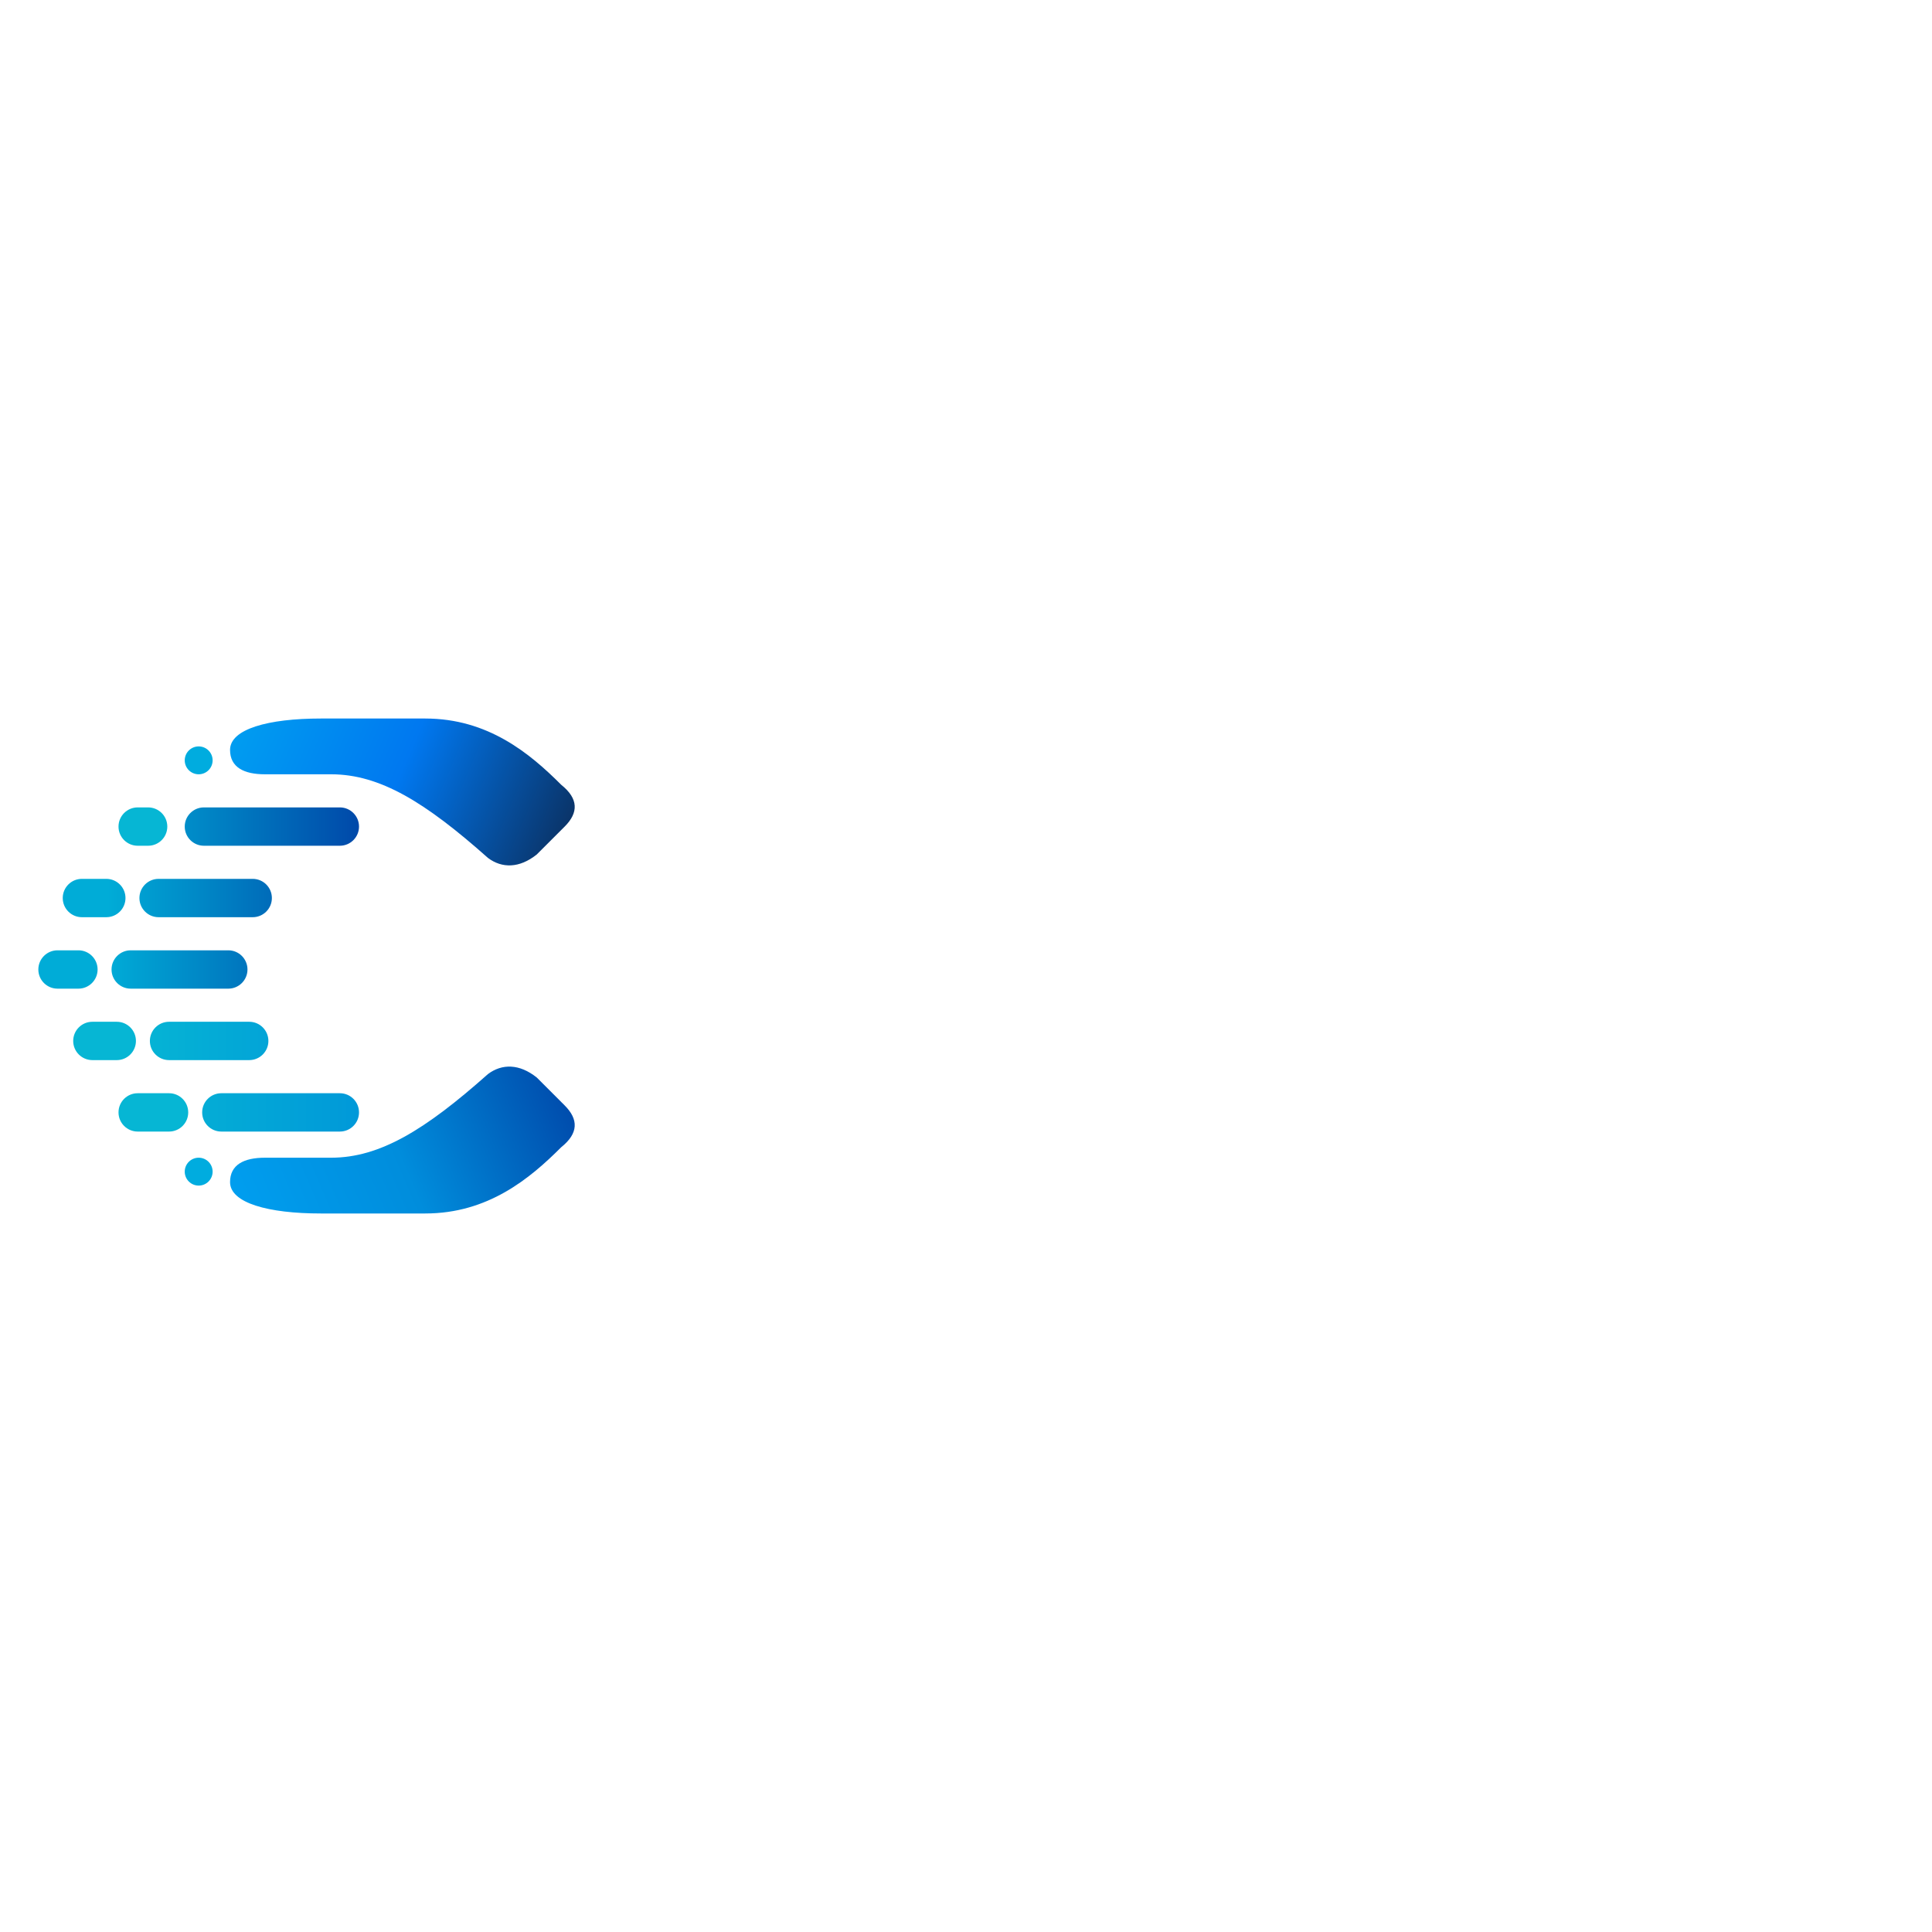
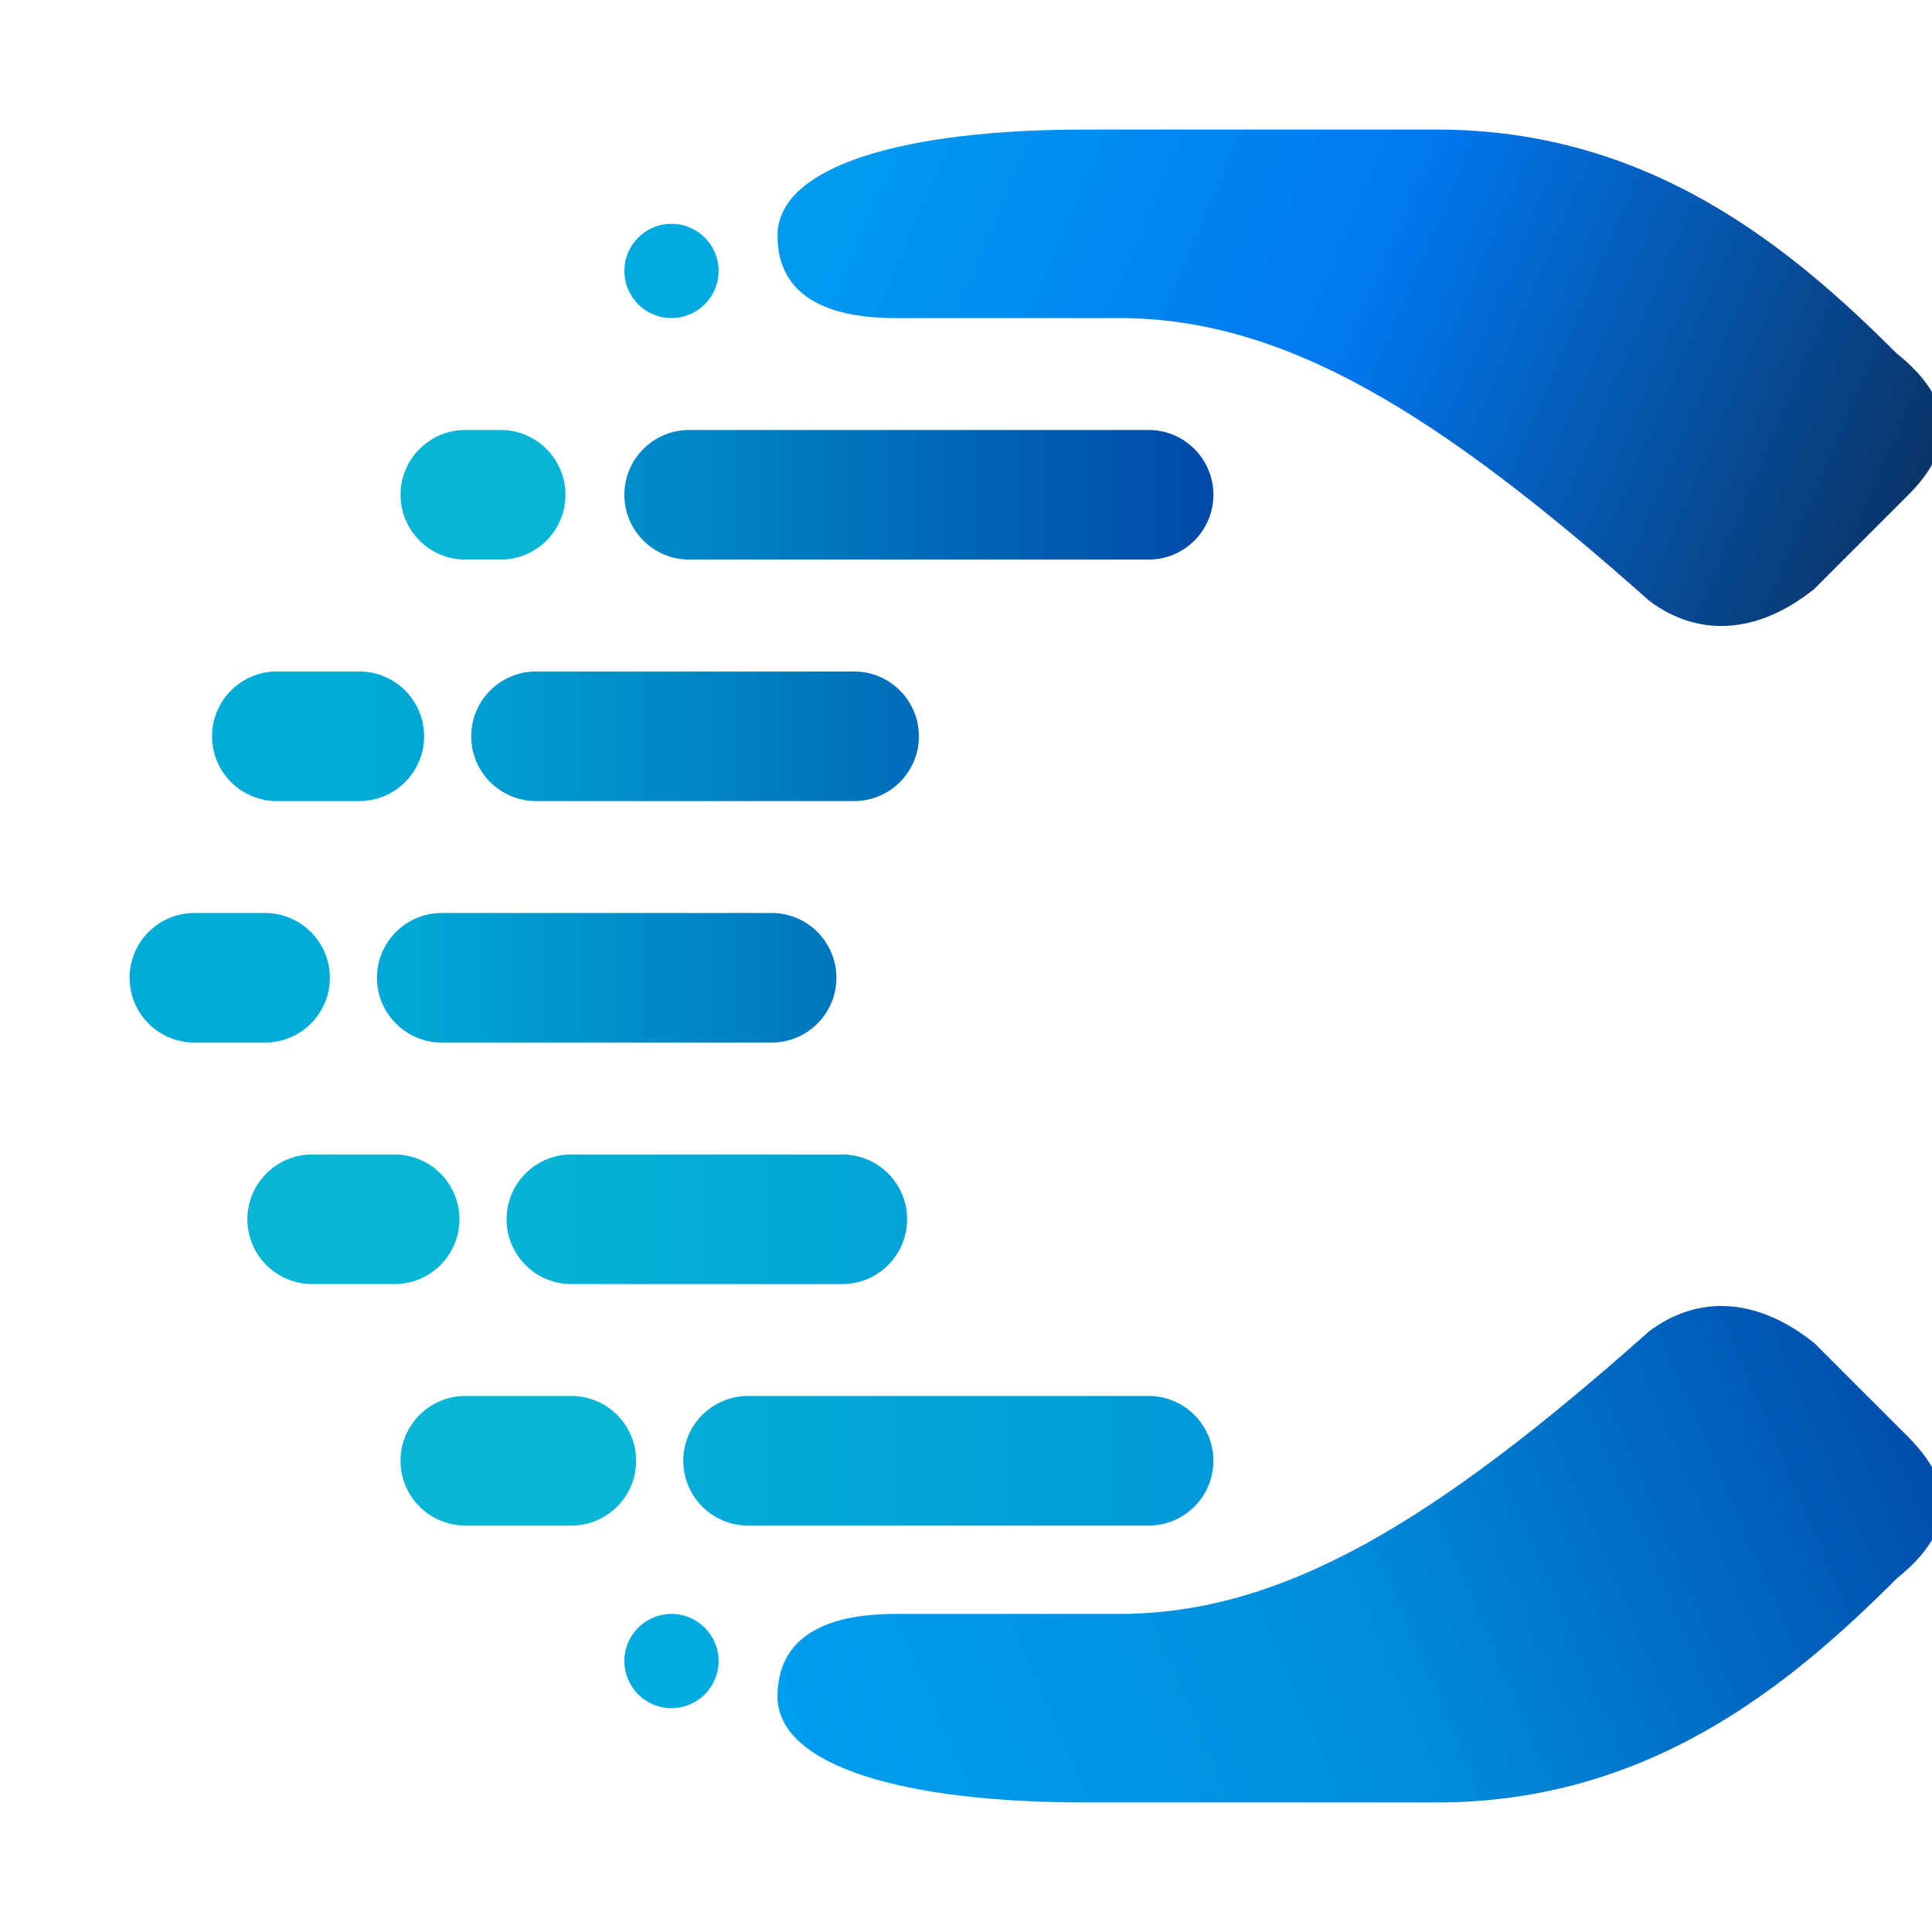
- <svg xmlns="http://www.w3.org/2000/svg" width="164" height="164" viewBox="0 0 554.279 164">
+ <svg xmlns="http://www.w3.org/2000/svg" width="164" height="164" viewBox="0 0 164 164">
  <defs>
    <linearGradient id="upper" gradientUnits="userSpaceOnUse" x1="55" y1="0" x2="153" y2="42">
      <stop stop-color="#009FF0" />
      <stop offset="0.48" stop-color="#0078F0" />
      <stop offset="1" stop-color="#0B2D5B" />
    </linearGradient>
    <linearGradient id="lower" gradientUnits="userSpaceOnUse" x1="55" y1="0" x2="153" y2="42">
      <stop stop-color="#009FF0" />
      <stop offset="0.48" stop-color="#008DDC" />
      <stop offset="1" stop-color="#0046A8" />
    </linearGradient>
    <linearGradient id="rowblue" gradientUnits="userSpaceOnUse" x1="20" y1="0" x2="94" y2="0">
      <stop stop-color="#00ACD7" />
      <stop offset="1" stop-color="#0046A8" />
    </linearGradient>
    <linearGradient id="rowteal" gradientUnits="userSpaceOnUse" x1="25" y1="0" x2="94" y2="0">
      <stop stop-color="#06B6D4" />
      <stop offset="1" stop-color="#0098D9" />
    </linearGradient>
  </defs>
  <g transform="translate(11 11)">
    <path d="M 65,16 C 59,16 55,14 55,9 C 55,3 66,0 81,0 L 111,0 C 129,0 141,10 150,19 C 155,23 155,27 151,31 L 143,39 C 138,43 133,43 129,40 C 111,24 98,16 84,16 Z" fill="url(#upper)" />
    <path d="M 65,16 C 59,16 55,14 55,9 C 55,3 66,0 81,0 L 111,0 C 129,0 141,10 150,19 C 155,23 155,27 151,31 L 143,39 C 138,43 133,43 129,40 C 111,24 98,16 84,16 Z" transform="translate(0 142) scale(1 -1)" fill="url(#lower)" />
    <rect x="23" y="25.5" width="14" height="11" rx="5.5" fill="#06B6D4" />
    <rect x="42" y="25.5" width="50" height="11" rx="5.5" fill="url(#rowblue)" />
    <rect x="7" y="46" width="18" height="11" rx="5.5" fill="url(#rowblue)" />
    <rect x="29" y="46" width="38" height="11" rx="5.5" fill="url(#rowblue)" />
    <rect x="0" y="66.5" width="17" height="11" rx="5.5" fill="url(#rowblue)" />
    <rect x="21" y="66.5" width="39" height="11" rx="5.5" fill="url(#rowblue)" />
    <rect x="10" y="87" width="18" height="11" rx="5.5" fill="url(#rowteal)" />
    <rect x="32" y="87" width="34" height="11" rx="5.5" fill="url(#rowteal)" />
    <rect x="23" y="107.5" width="20" height="11" rx="5.5" fill="#06B6D4" />
    <rect x="47" y="107.5" width="45" height="11" rx="5.5" fill="url(#rowteal)" />
    <circle cx="46" cy="12" r="4" fill="#00ACDF" />
    <circle cx="46" cy="130" r="4" fill="#00ACDF" />
  </g>
-   <g transform="translate(178 106) scale(1)">
-     <g fill="#0B2D5B" />
-   </g>
</svg>
